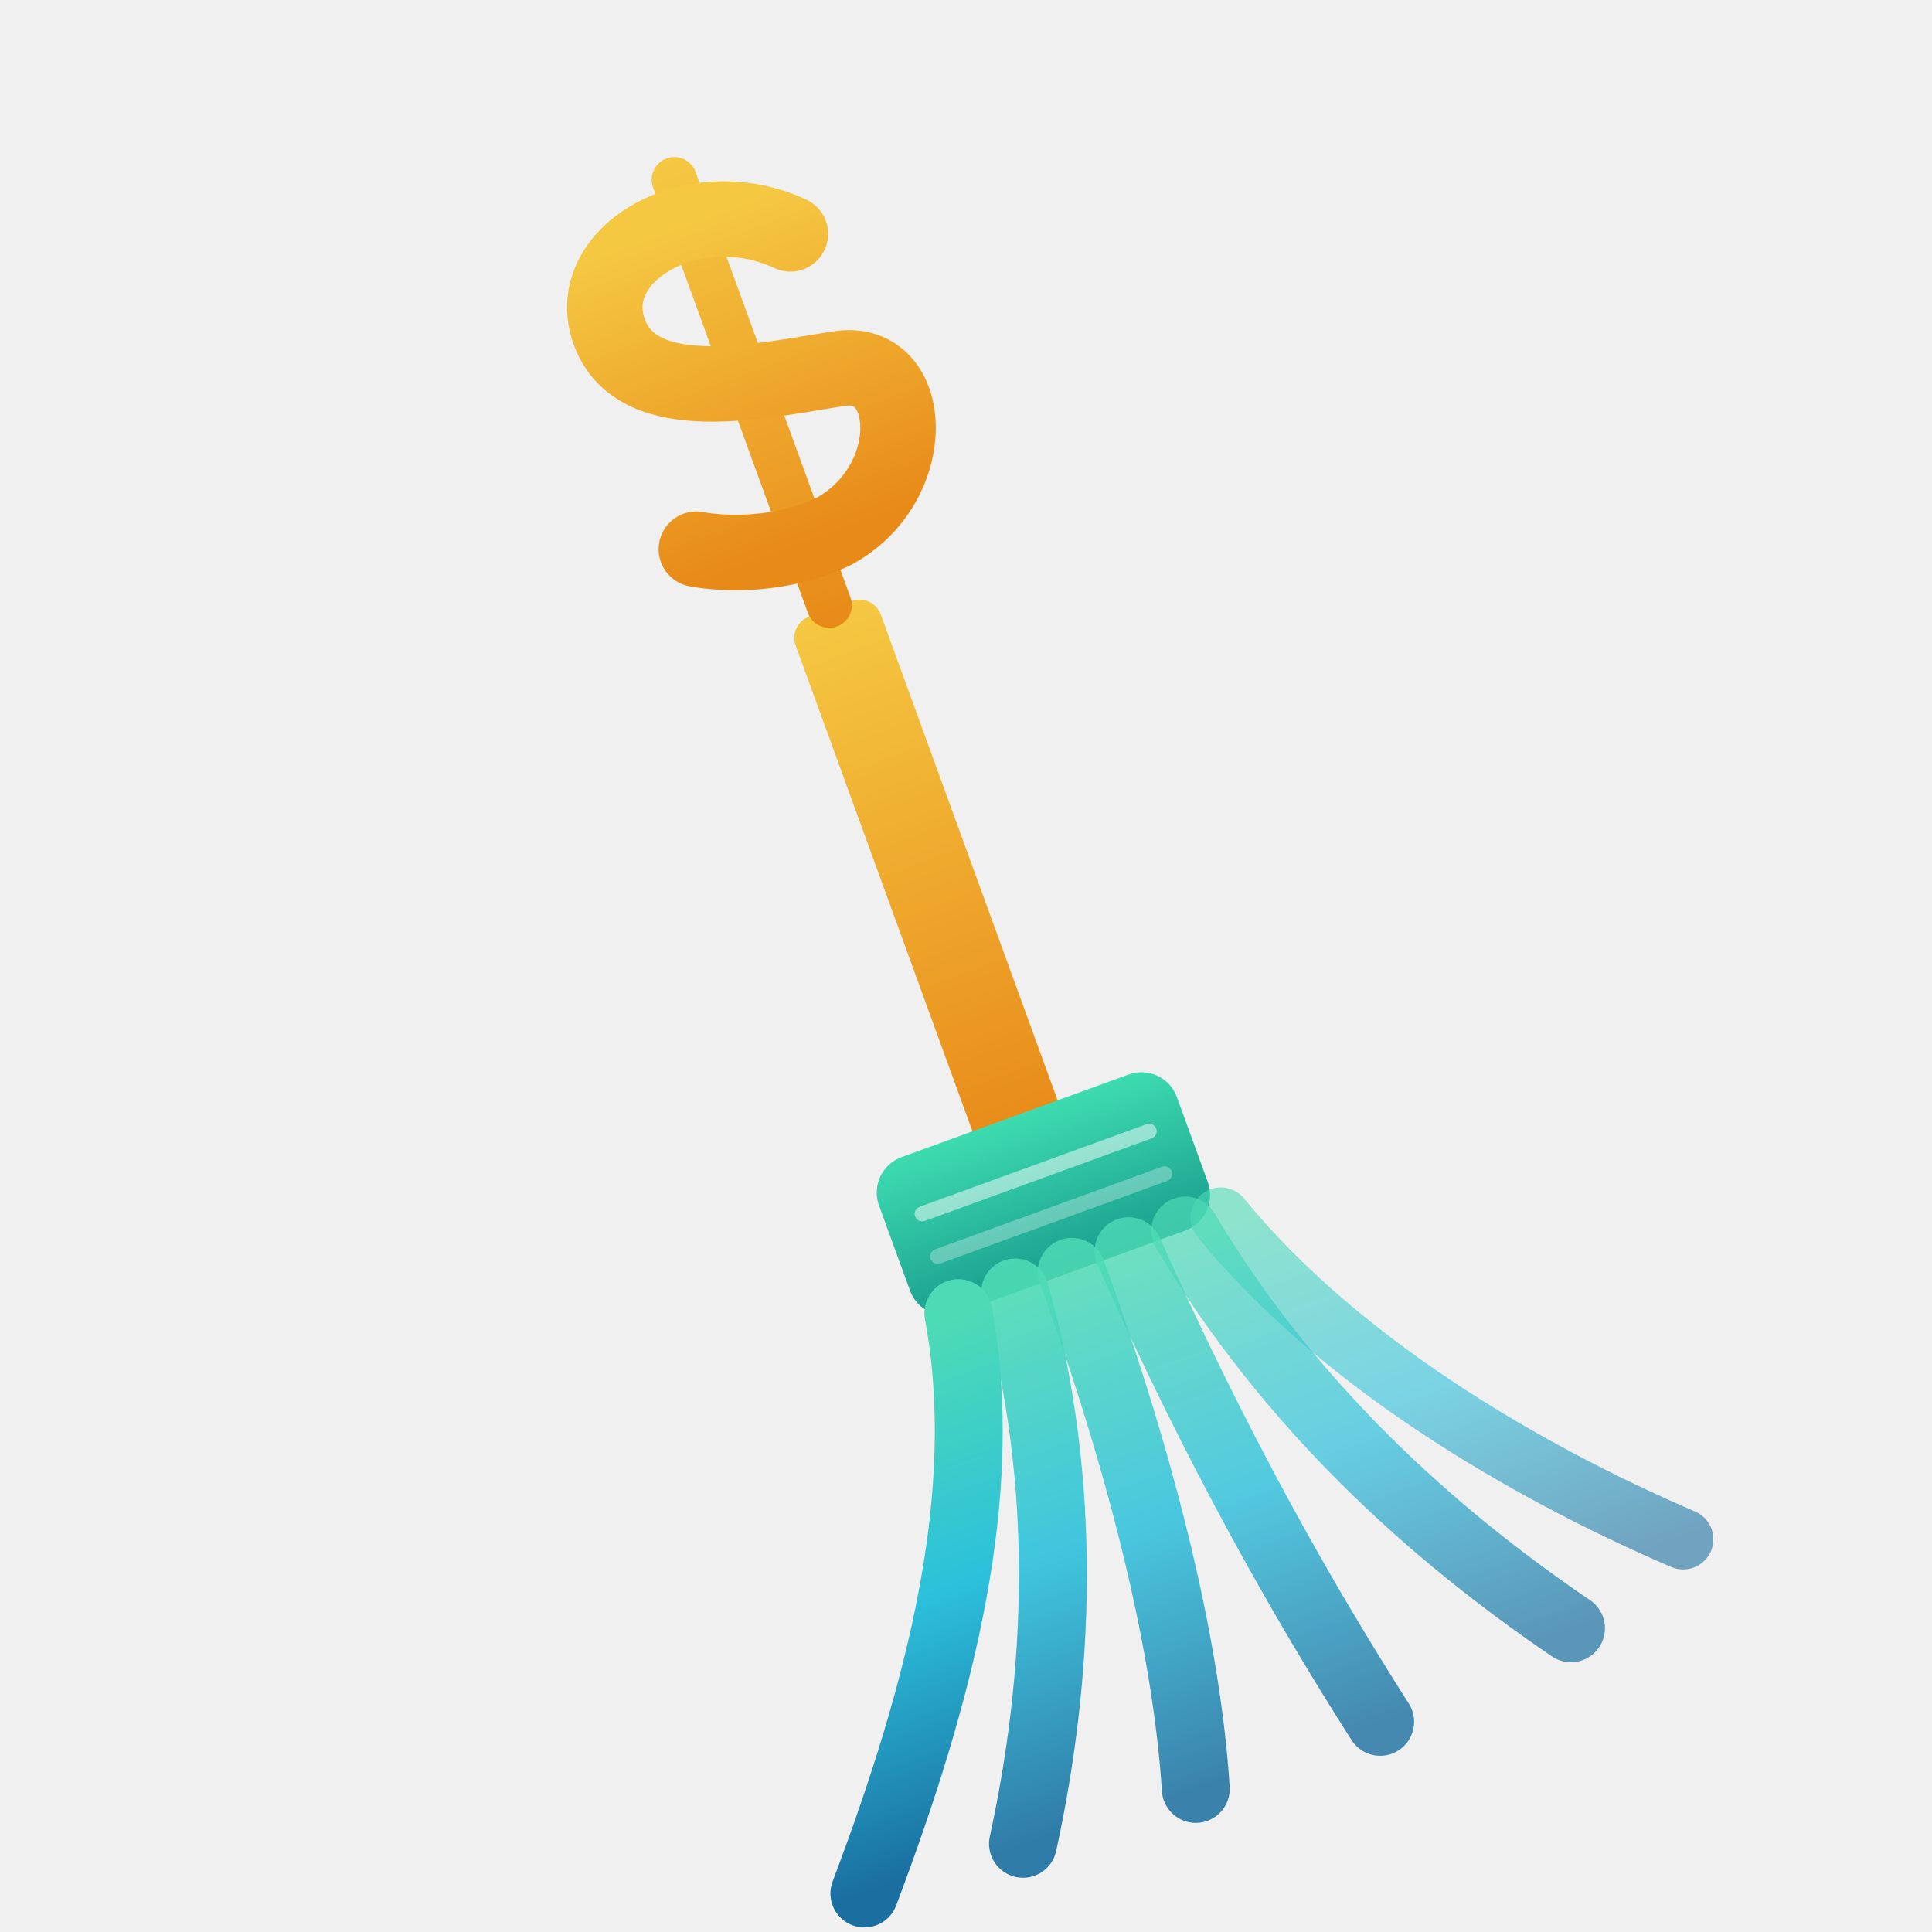
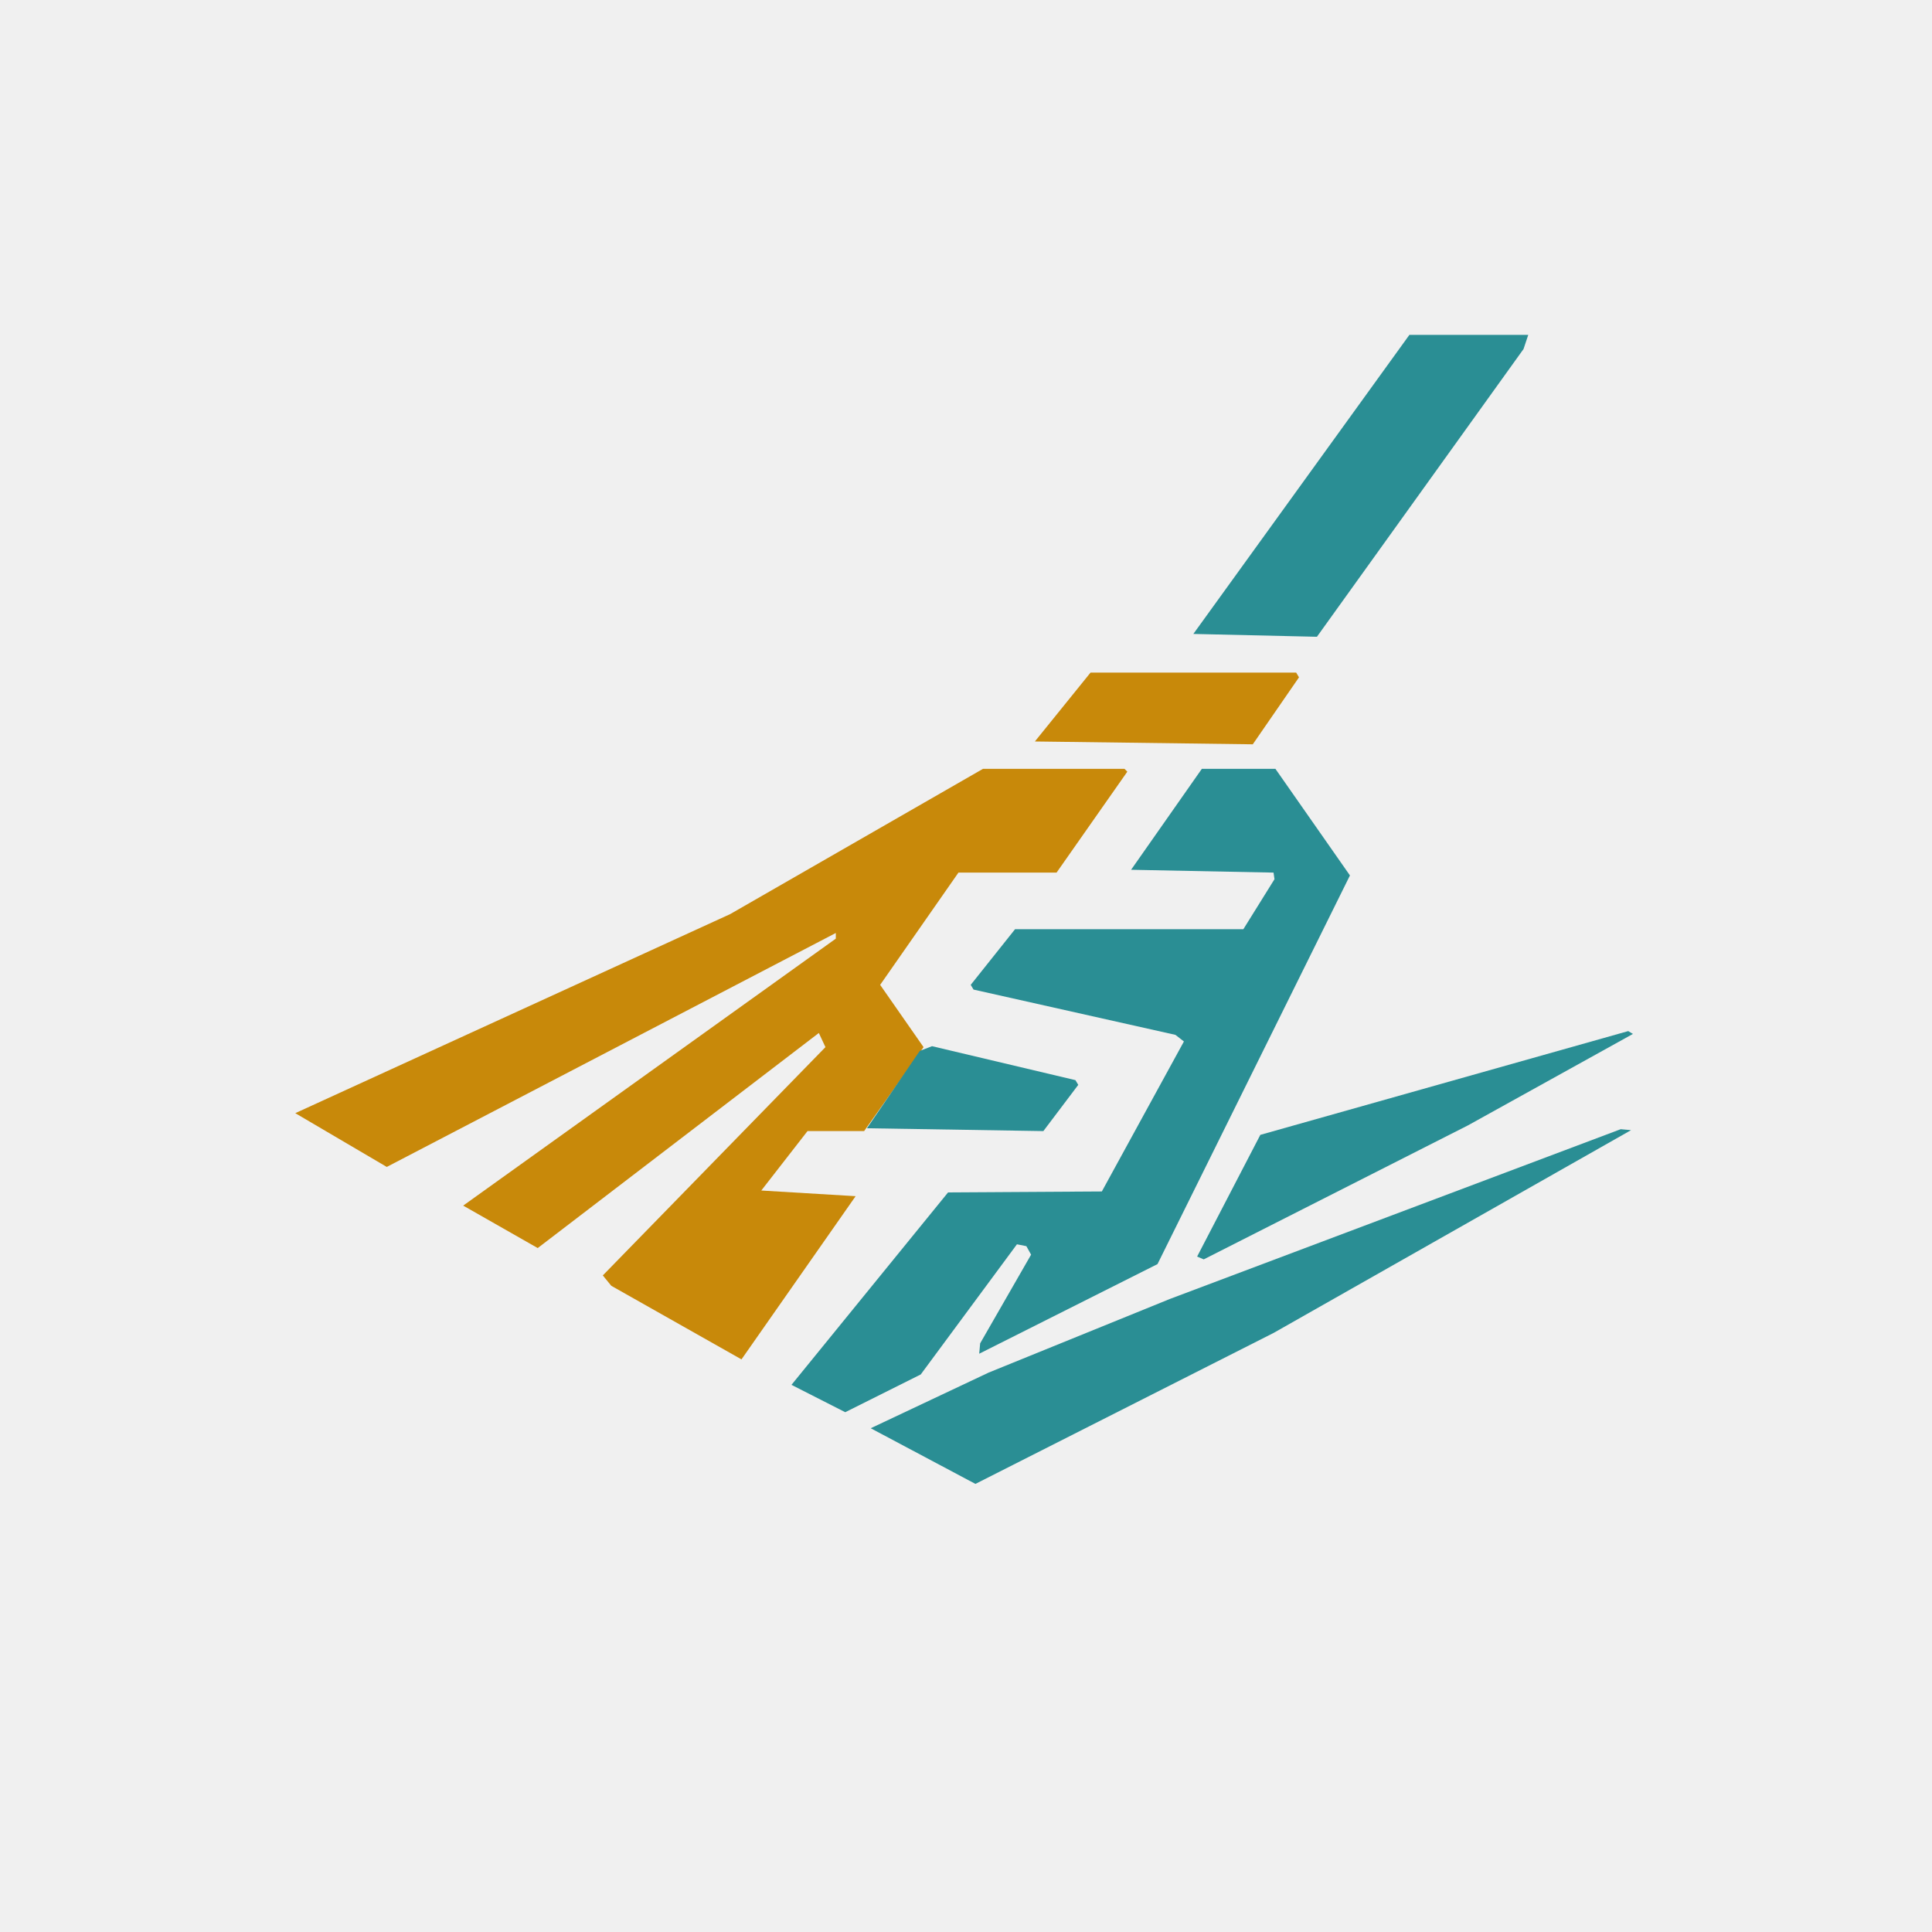
- <svg xmlns="http://www.w3.org/2000/svg" viewBox="0 0 512 512" fill="none">
-   <defs>
-     <linearGradient id="handle" x1="0.5" y1="0" x2="0.5" y2="1">
-       <stop offset="0%" stop-color="#f5c842" />
-       <stop offset="100%" stop-color="#e88a18" />
-     </linearGradient>
-     <linearGradient id="bristle" x1="0.5" y1="0" x2="0.5" y2="1">
-       <stop offset="0%" stop-color="#4ddbb5" />
-       <stop offset="50%" stop-color="#2cc0dc" />
-       <stop offset="100%" stop-color="#1a6fa0" />
-     </linearGradient>
-     <linearGradient id="band" x1="0.5" y1="0" x2="0.5" y2="1">
-       <stop offset="0%" stop-color="#3ddbb0" />
-       <stop offset="100%" stop-color="#1a9e8f" />
-     </linearGradient>
-   </defs>
-   <g transform="translate(256,260) rotate(-20) translate(-256,-260)">
-     <rect x="244" y="155" width="24" height="150" rx="6" fill="url(#handle)" />
-     <rect x="250" y="28" width="12" height="132" rx="6" fill="url(#handle)" />
-     <path d="M 280 58 C 260 38, 226 44, 226 66 C 226 88, 260 92, 280 96 C 300 100, 290 132, 264 136 C 244 138, 228 128, 228 128" stroke="url(#handle)" stroke-width="20" stroke-linecap="round" stroke-linejoin="round" fill="none" />
-     <rect x="214" y="298" width="84" height="44" rx="10" fill="url(#band)" />
-     <rect x="222" y="312" width="68" height="4" rx="2" fill="#ffffff" opacity="0.5" />
-     <rect x="222" y="324" width="68" height="4" rx="2" fill="#ffffff" opacity="0.3" />
-     <path d="M224 342 C216 390, 185 435, 148 478" stroke="url(#bristle)" stroke-width="18" stroke-linecap="round" fill="none" />
-     <path d="M240 342 C236 395, 216 442, 192 480" stroke="url(#bristle)" stroke-width="18" stroke-linecap="round" fill="none" opacity="0.9" />
-     <path d="M256 342 C256 400, 250 448, 240 482" stroke="url(#bristle)" stroke-width="18" stroke-linecap="round" fill="none" opacity="0.85" />
-     <path d="M272 342 C276 400, 284 446, 292 482" stroke="url(#bristle)" stroke-width="18" stroke-linecap="round" fill="none" opacity="0.8" />
-     <path d="M288 342 C298 395, 322 440, 348 476" stroke="url(#bristle)" stroke-width="18" stroke-linecap="round" fill="none" opacity="0.7" />
-     <path d="M298 342 C314 388, 350 432, 384 464" stroke="url(#bristle)" stroke-width="16" stroke-linecap="round" fill="none" opacity="0.6" />
-   </g>
+ <svg xmlns="http://www.w3.org/2000/svg" viewBox="0 0 1024 1024" width="1024" height="1024">
+   <path d="M 664.0 394.5 L 548.5 393.0 L 578.0 356.5 L 687.0 356.5 L 688.5 359.0 L 664.0 394.5 Z" fill="#c8890a" />
+   <path d="M 393.0 720.5 L 324.0 681.5 L 319.5 676.0 L 437.5 555.0 L 434.0 547.5 L 285.0 661.5 L 245.5 639.0 L 443.0 497.5 L 443.0 494.5 L 205.0 618.5 L 156.5 590.0 L 387.0 484.5 L 521.0 407.5 L 596.0 407.5 L 597.5 409.0 L 560.0 462.5 L 508.0 462.5 L 466.5 522.0 L 489.5 555.0 L 458.0 599.5 L 428.0 599.5 L 403.5 631.0 L 453.5 634.0 L 393.0 720.5 Z" fill="#c8890a" />
+   <path d="M 698.0 337.5 L 632.5 336.0 L 747.0 177.5 L 810.0 177.5 L 807.5 185.0 L 698.0 337.5 Z" fill="#2a8e94" />
+   <path d="M 448.0 748.5 L 419.5 734.0 L 502.5 632.0 L 584.0 631.5 L 627.5 552.0 L 623.0 548.5 L 516.0 524.5 L 514.5 522.0 L 538.0 492.5 L 659.0 492.5 L 675.5 466.0 L 675.0 462.5 L 599.5 461.0 L 637.0 407.5 L 676.0 407.5 L 715.5 464.0 L 613.5 670.0 L 519.0 717.5 L 519.5 712.0 L 546.5 665.0 L 544.0 660.5 L 539.0 659.5 L 488.0 728.5 L 448.0 748.5 Z" fill="#2a8e94" />
+   <path d="M 638.0 667.5 L 634.5 666.0 L 668.0 601.5 L 863.0 546.5 L 865.5 548.0 L 778.0 596.5 L 638.0 667.5 Z" fill="#2a8e94" />
+   <path d="M 553.0 599.5 L 459.5 598.0 L 487.5 557.0 L 494.0 554.5 L 570.0 572.5 L 571.5 575.0 L 553.0 599.5 Z" fill="#2a8e94" />
+   <path d="M 517.0 786.5 L 461.5 757.0 L 524.0 727.5 L 620.0 688.5 L 859.0 598.5 L 864.5 599.0 L 675.0 706.5 L 517.0 786.5 Z" fill="#2a8e94" />
</svg>
